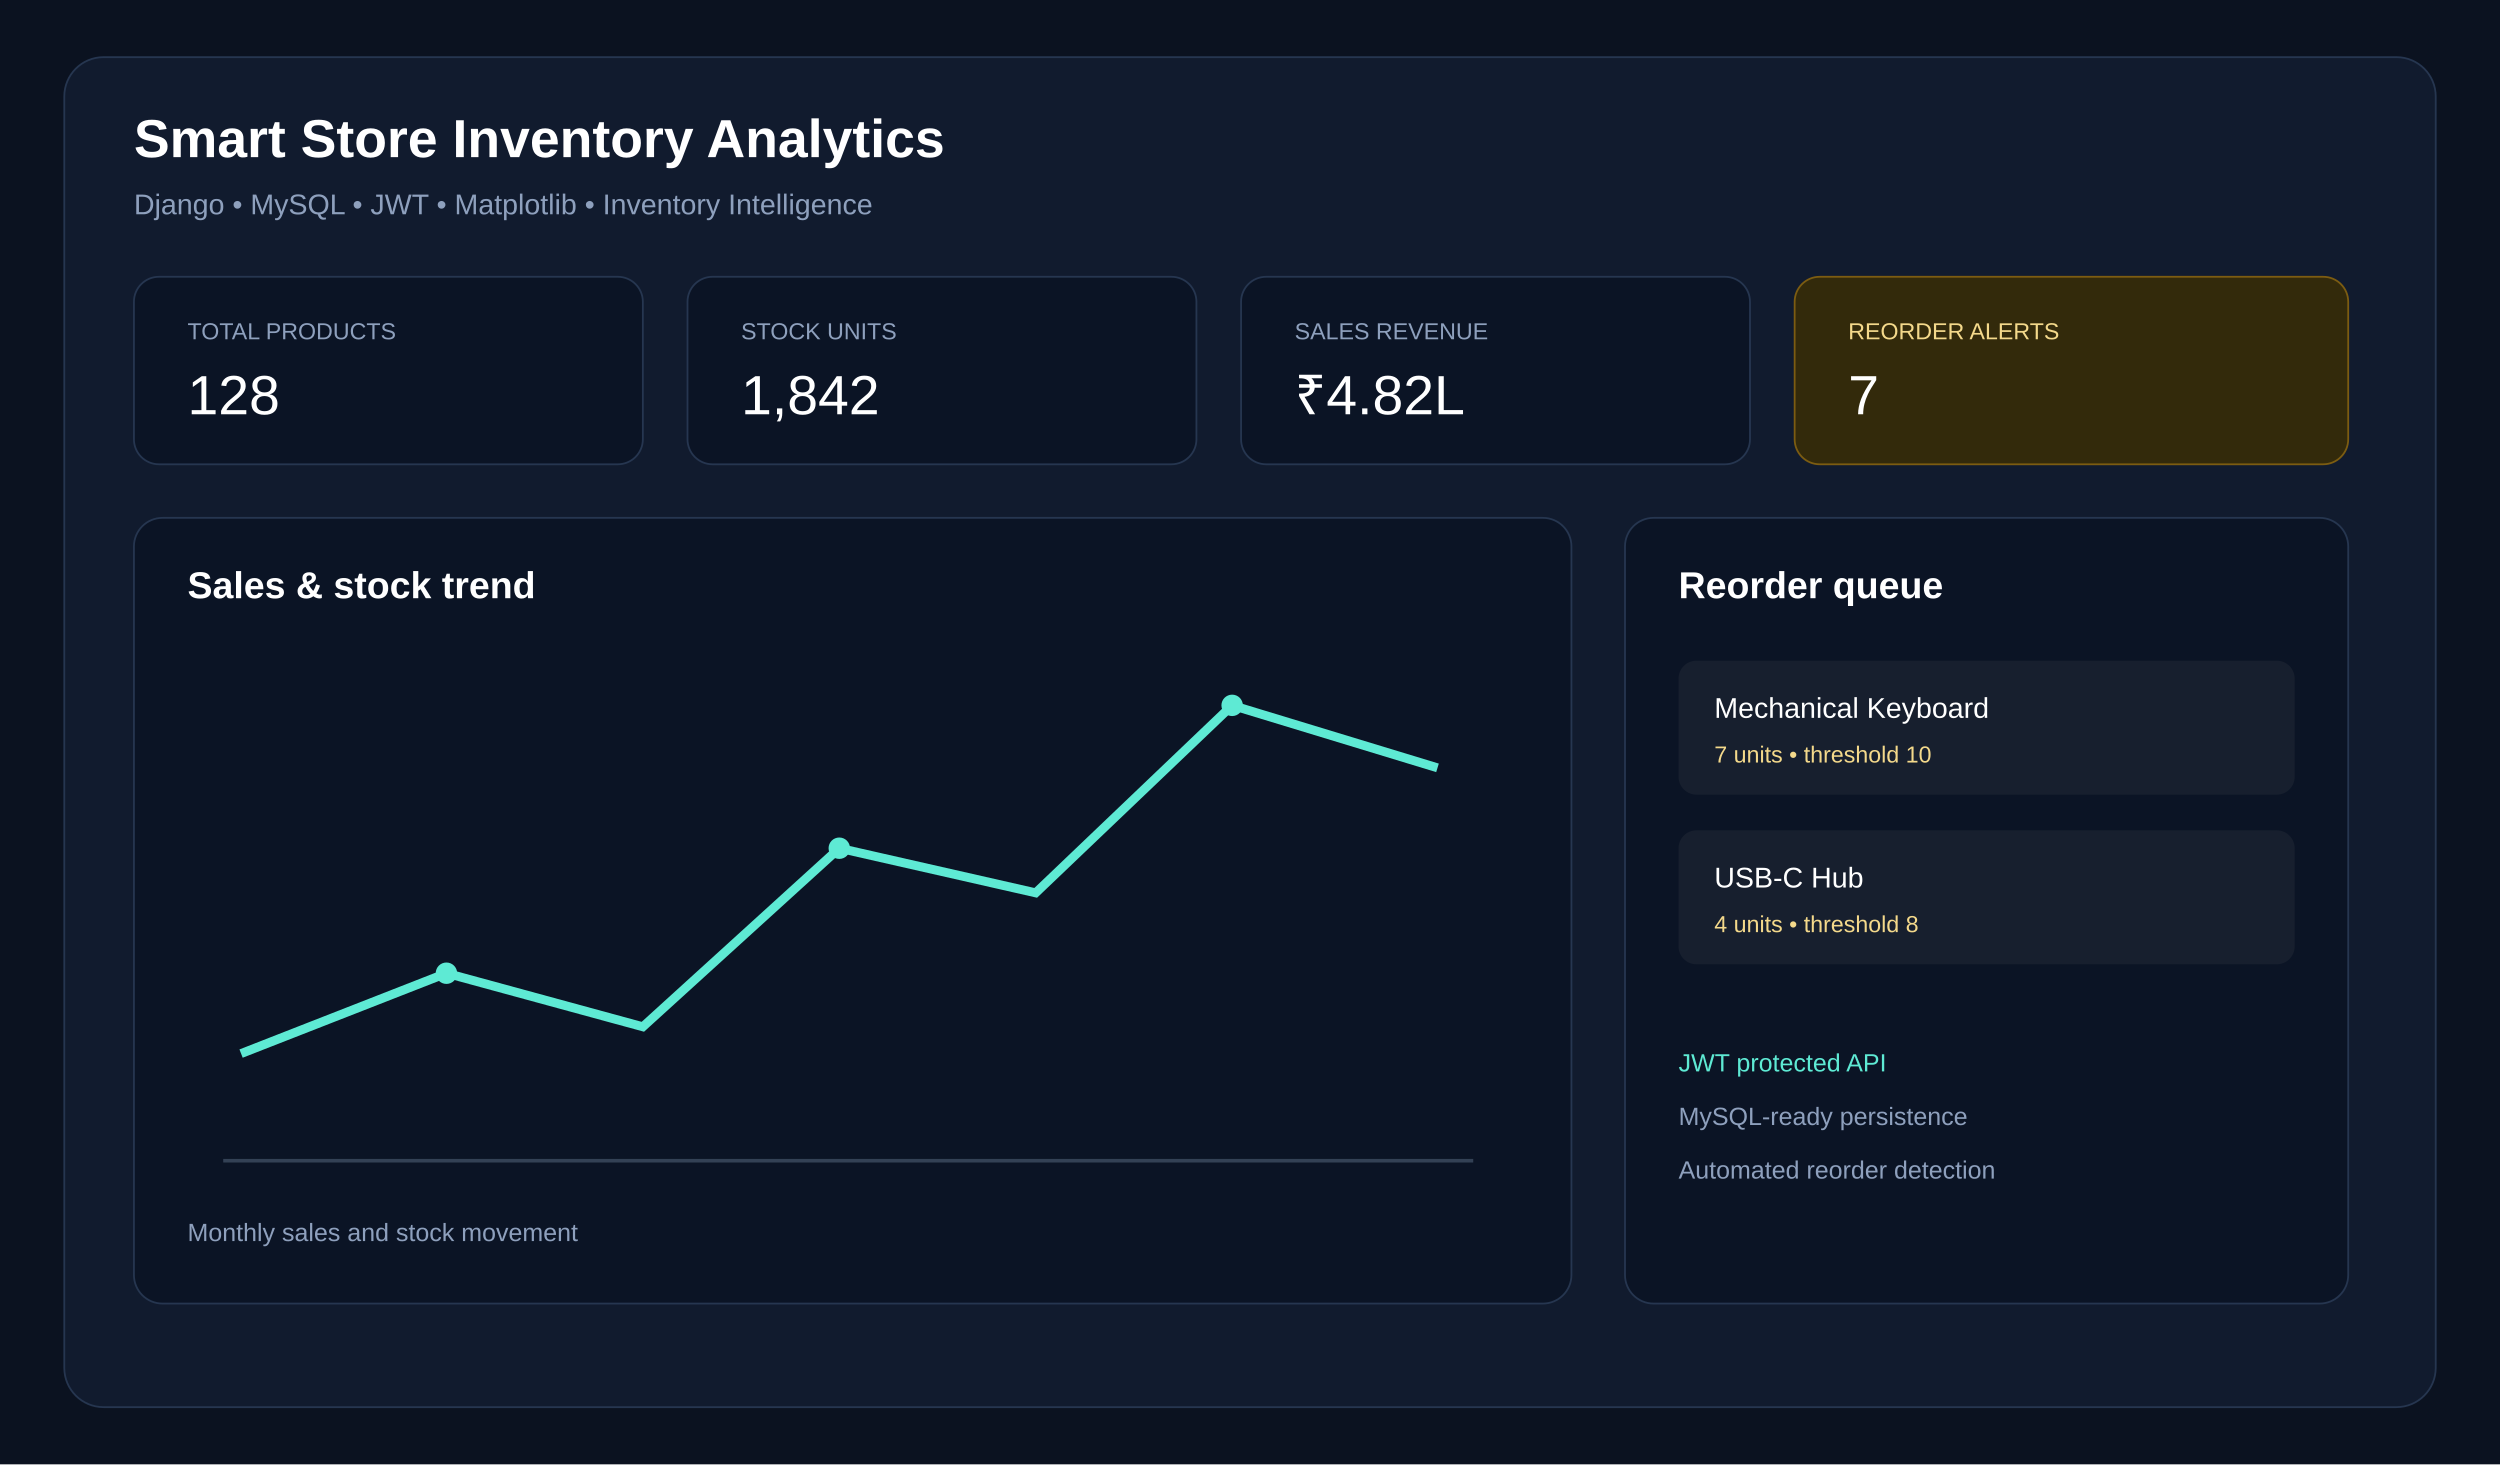
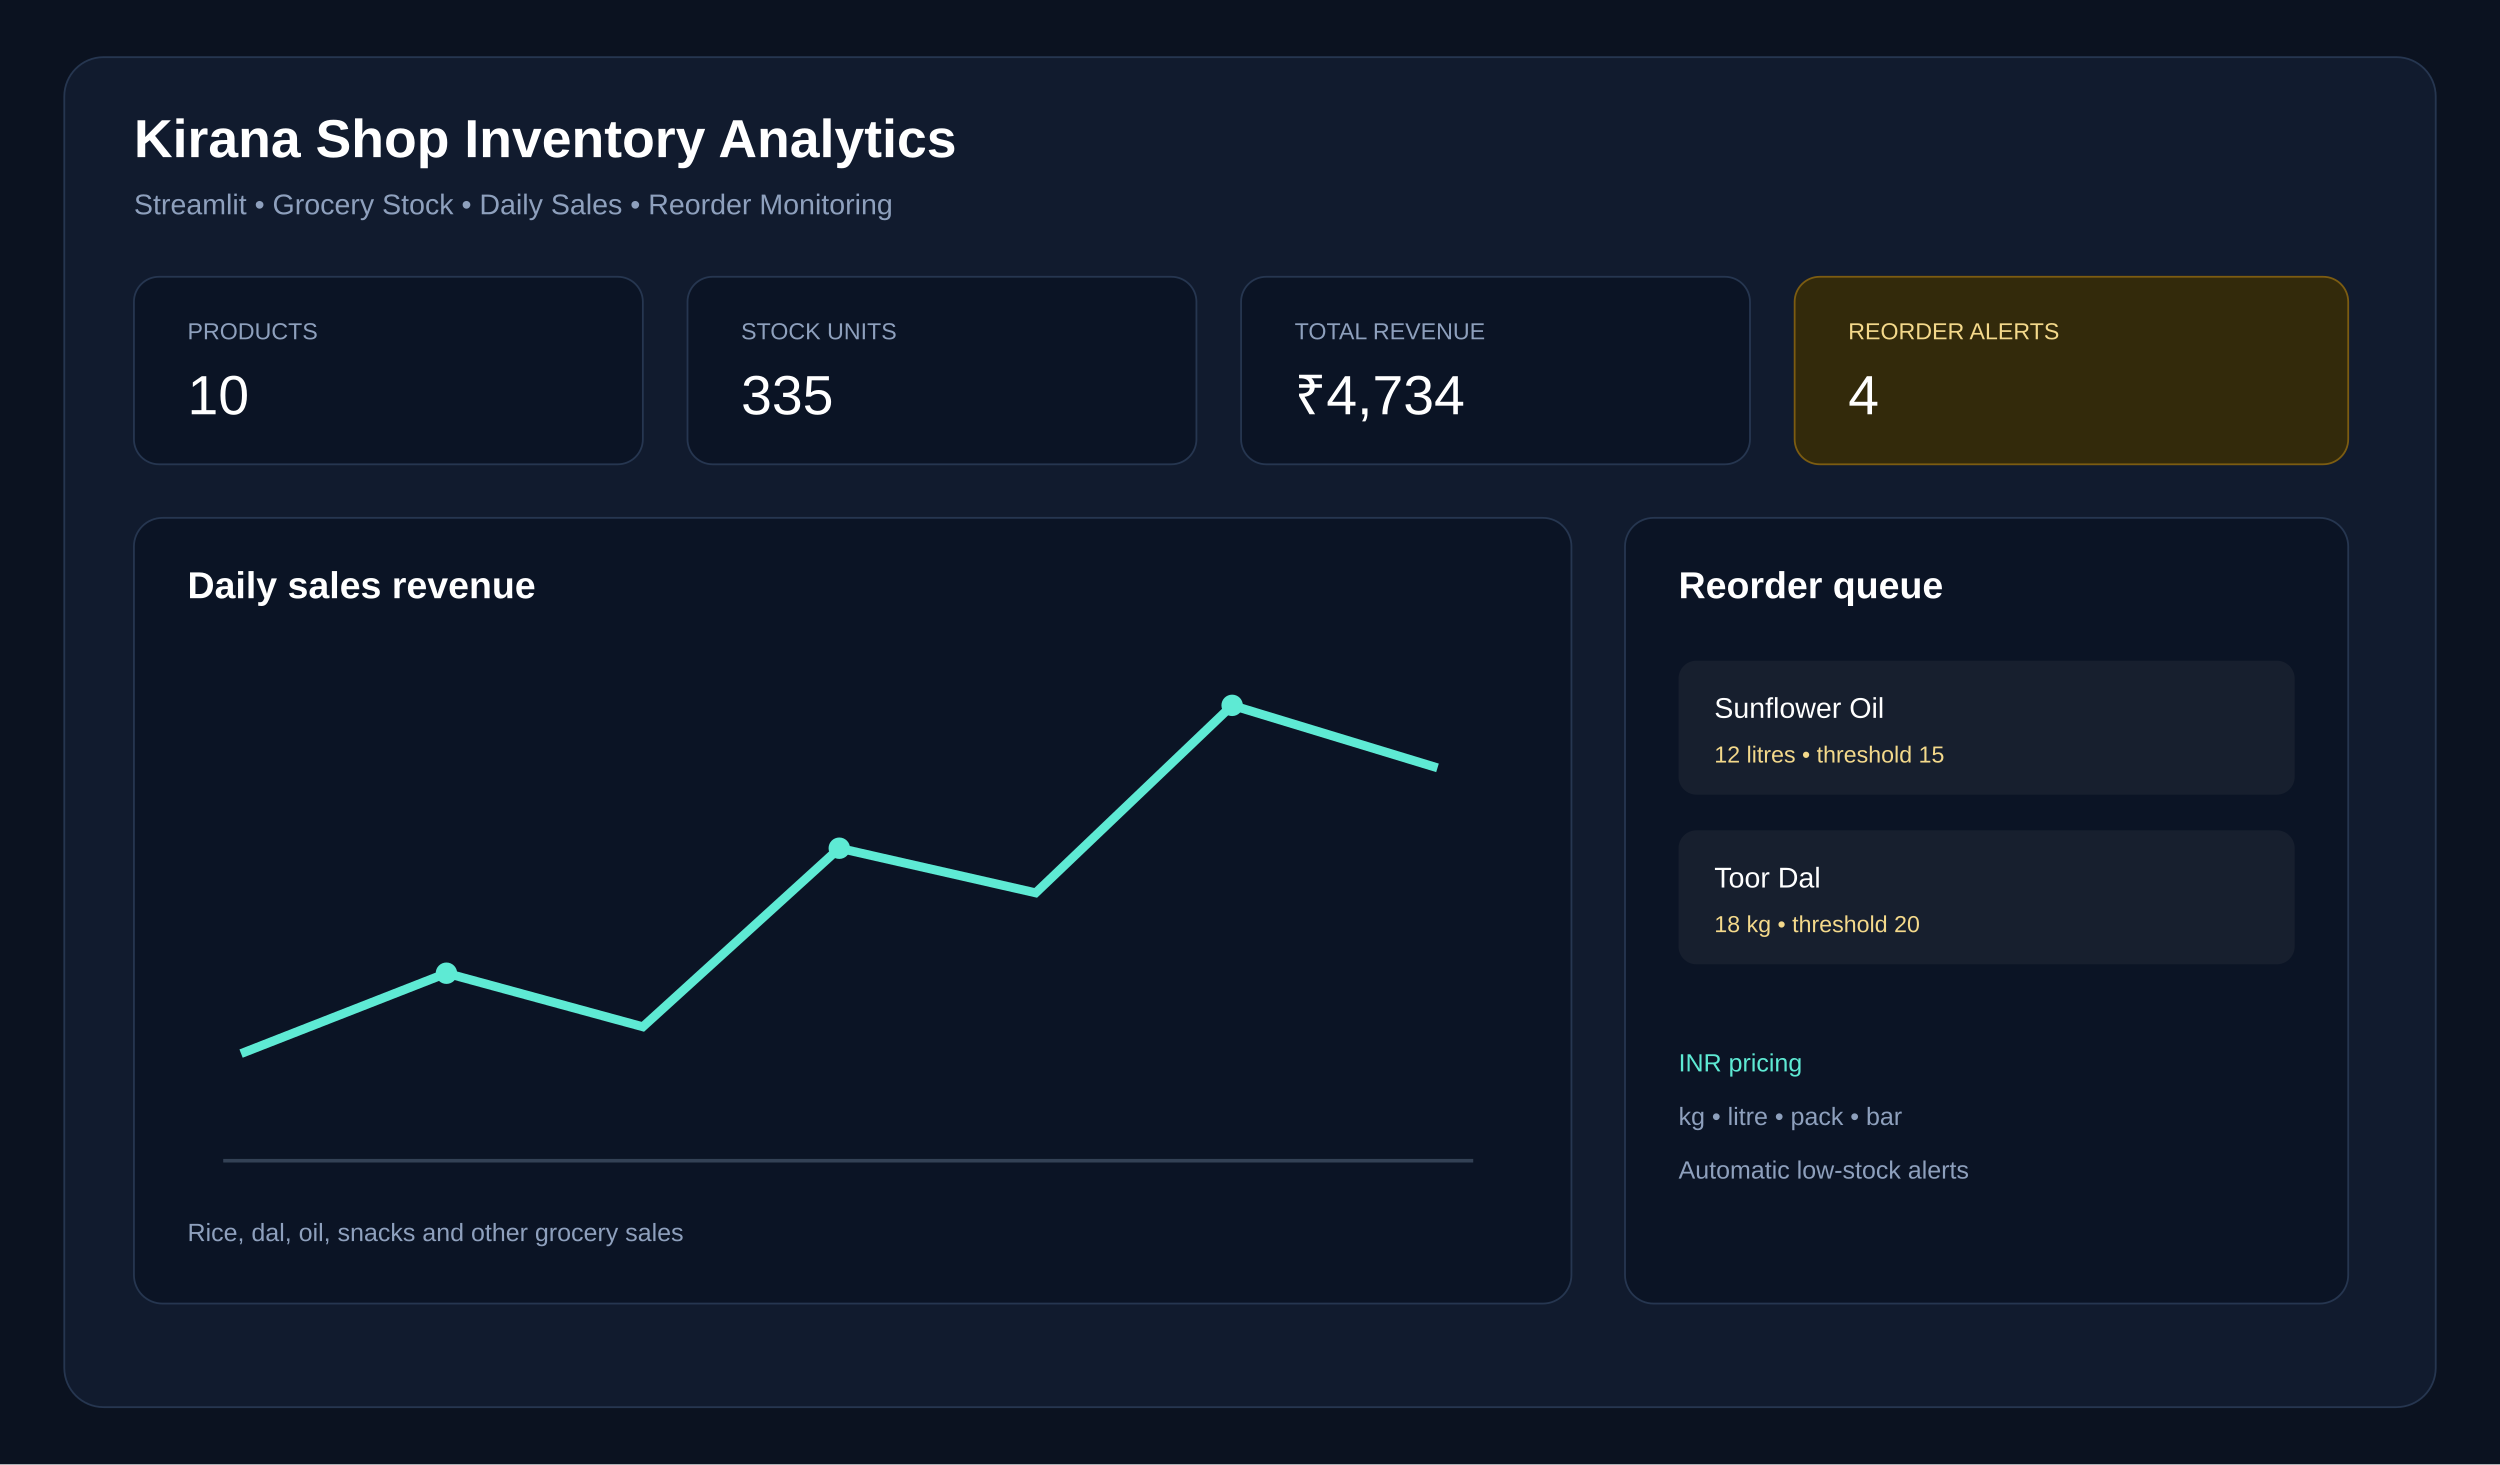
<svg xmlns="http://www.w3.org/2000/svg" width="1400" height="820">
  <rect width="1400" height="820" fill="#0b1220" />
  <rect x="36" y="32" width="1328" height="756" rx="22" fill="#111b2e" stroke="#263650" />
-   <text x="75" y="88" fill="#ffffff" font-family="Arial" font-size="30" font-weight="700">Smart Store Inventory Analytics</text>
-   <text x="75" y="120" fill="#8ea0bd" font-family="Arial" font-size="16">Django • MySQL • JWT • Matplotlib • Inventory Intelligence</text>
+   <text x="75" y="88" fill="#ffffff" font-family="Arial" font-size="30" font-weight="700">Kirana Shop Inventory Analytics</text>
+   <text x="75" y="120" fill="#8ea0bd" font-family="Arial" font-size="16">Streamlit • Grocery Stock • Daily Sales • Reorder Monitoring</text>
  <g font-family="Arial">
    <rect x="75" y="155" width="285" height="105" rx="14" fill="#0b1425" stroke="#263650" />
-     <text x="105" y="190" fill="#8ea0bd" font-size="13">TOTAL PRODUCTS</text>
-     <text x="105" y="232" fill="#ffffff" font-size="31">128</text>
+     <text x="105" y="190" fill="#8ea0bd" font-size="13">PRODUCTS</text>
+     <text x="105" y="232" fill="#ffffff" font-size="31">10</text>
    <rect x="385" y="155" width="285" height="105" rx="14" fill="#0b1425" stroke="#263650" />
    <text x="415" y="190" fill="#8ea0bd" font-size="13">STOCK UNITS</text>
-     <text x="415" y="232" fill="#ffffff" font-size="31">1,842</text>
+     <text x="415" y="232" fill="#ffffff" font-size="31">335</text>
    <rect x="695" y="155" width="285" height="105" rx="14" fill="#0b1425" stroke="#263650" />
-     <text x="725" y="190" fill="#8ea0bd" font-size="13">SALES REVENUE</text>
-     <text x="725" y="232" fill="#ffffff" font-size="31">₹4.82L</text>
+     <text x="725" y="190" fill="#8ea0bd" font-size="13">TOTAL REVENUE</text>
+     <text x="725" y="232" fill="#ffffff" font-size="31">₹4,734</text>
    <rect x="1005" y="155" width="310" height="105" rx="14" fill="#332a0b" stroke="#7c5c11" />
    <text x="1035" y="190" fill="#f4d98b" font-size="13">REORDER ALERTS</text>
-     <text x="1035" y="232" fill="#ffffff" font-size="31">7</text>
+     <text x="1035" y="232" fill="#ffffff" font-size="31">4</text>
    <rect x="75" y="290" width="805" height="440" rx="16" fill="#0b1425" stroke="#263650" />
-     <text x="105" y="335" fill="#ffffff" font-size="21" font-weight="700">Sales &amp; stock trend</text>
+     <text x="105" y="335" fill="#ffffff" font-size="21" font-weight="700">Daily sales revenue</text>
    <line x1="125" y1="650" x2="825" y2="650" stroke="#334155" stroke-width="2" />
    <polyline points="135,590 250,545 360,575 470,475 580,500 690,395 805,430" fill="none" stroke="#5eead4" stroke-width="5" />
    <circle cx="250" cy="545" r="6" fill="#5eead4" />
    <circle cx="470" cy="475" r="6" fill="#5eead4" />
    <circle cx="690" cy="395" r="6" fill="#5eead4" />
-     <text x="105" y="695" fill="#8ea0bd" font-size="14">Monthly sales and stock movement</text>
+     <text x="105" y="695" fill="#8ea0bd" font-size="14">Rice, dal, oil, snacks and other grocery sales</text>
    <rect x="910" y="290" width="405" height="440" rx="16" fill="#0b1425" stroke="#263650" />
    <text x="940" y="335" fill="#ffffff" font-size="21" font-weight="700">Reorder queue</text>
    <rect x="940" y="370" width="345" height="75" rx="10" fill="#171f2e" />
-     <text x="960" y="402" fill="#ffffff" font-size="16">Mechanical Keyboard</text>
-     <text x="960" y="427" fill="#f4d98b" font-size="13">7 units • threshold 10</text>
+     <text x="960" y="402" fill="#ffffff" font-size="16">Sunflower Oil</text>
+     <text x="960" y="427" fill="#f4d98b" font-size="13">12 litres • threshold 15</text>
    <rect x="940" y="465" width="345" height="75" rx="10" fill="#171f2e" />
-     <text x="960" y="497" fill="#ffffff" font-size="16">USB-C Hub</text>
-     <text x="960" y="522" fill="#f4d98b" font-size="13">4 units • threshold 8</text>
-     <text x="940" y="600" fill="#5eead4" font-size="14">JWT protected API</text>
-     <text x="940" y="630" fill="#8ea0bd" font-size="14">MySQL-ready persistence</text>
-     <text x="940" y="660" fill="#8ea0bd" font-size="14">Automated reorder detection</text>
+     <text x="960" y="497" fill="#ffffff" font-size="16">Toor Dal</text>
+     <text x="960" y="522" fill="#f4d98b" font-size="13">18 kg • threshold 20</text>
+     <text x="940" y="600" fill="#5eead4" font-size="14">INR pricing</text>
+     <text x="940" y="630" fill="#8ea0bd" font-size="14">kg • litre • pack • bar</text>
+     <text x="940" y="660" fill="#8ea0bd" font-size="14">Automatic low-stock alerts</text>
  </g>
</svg>
